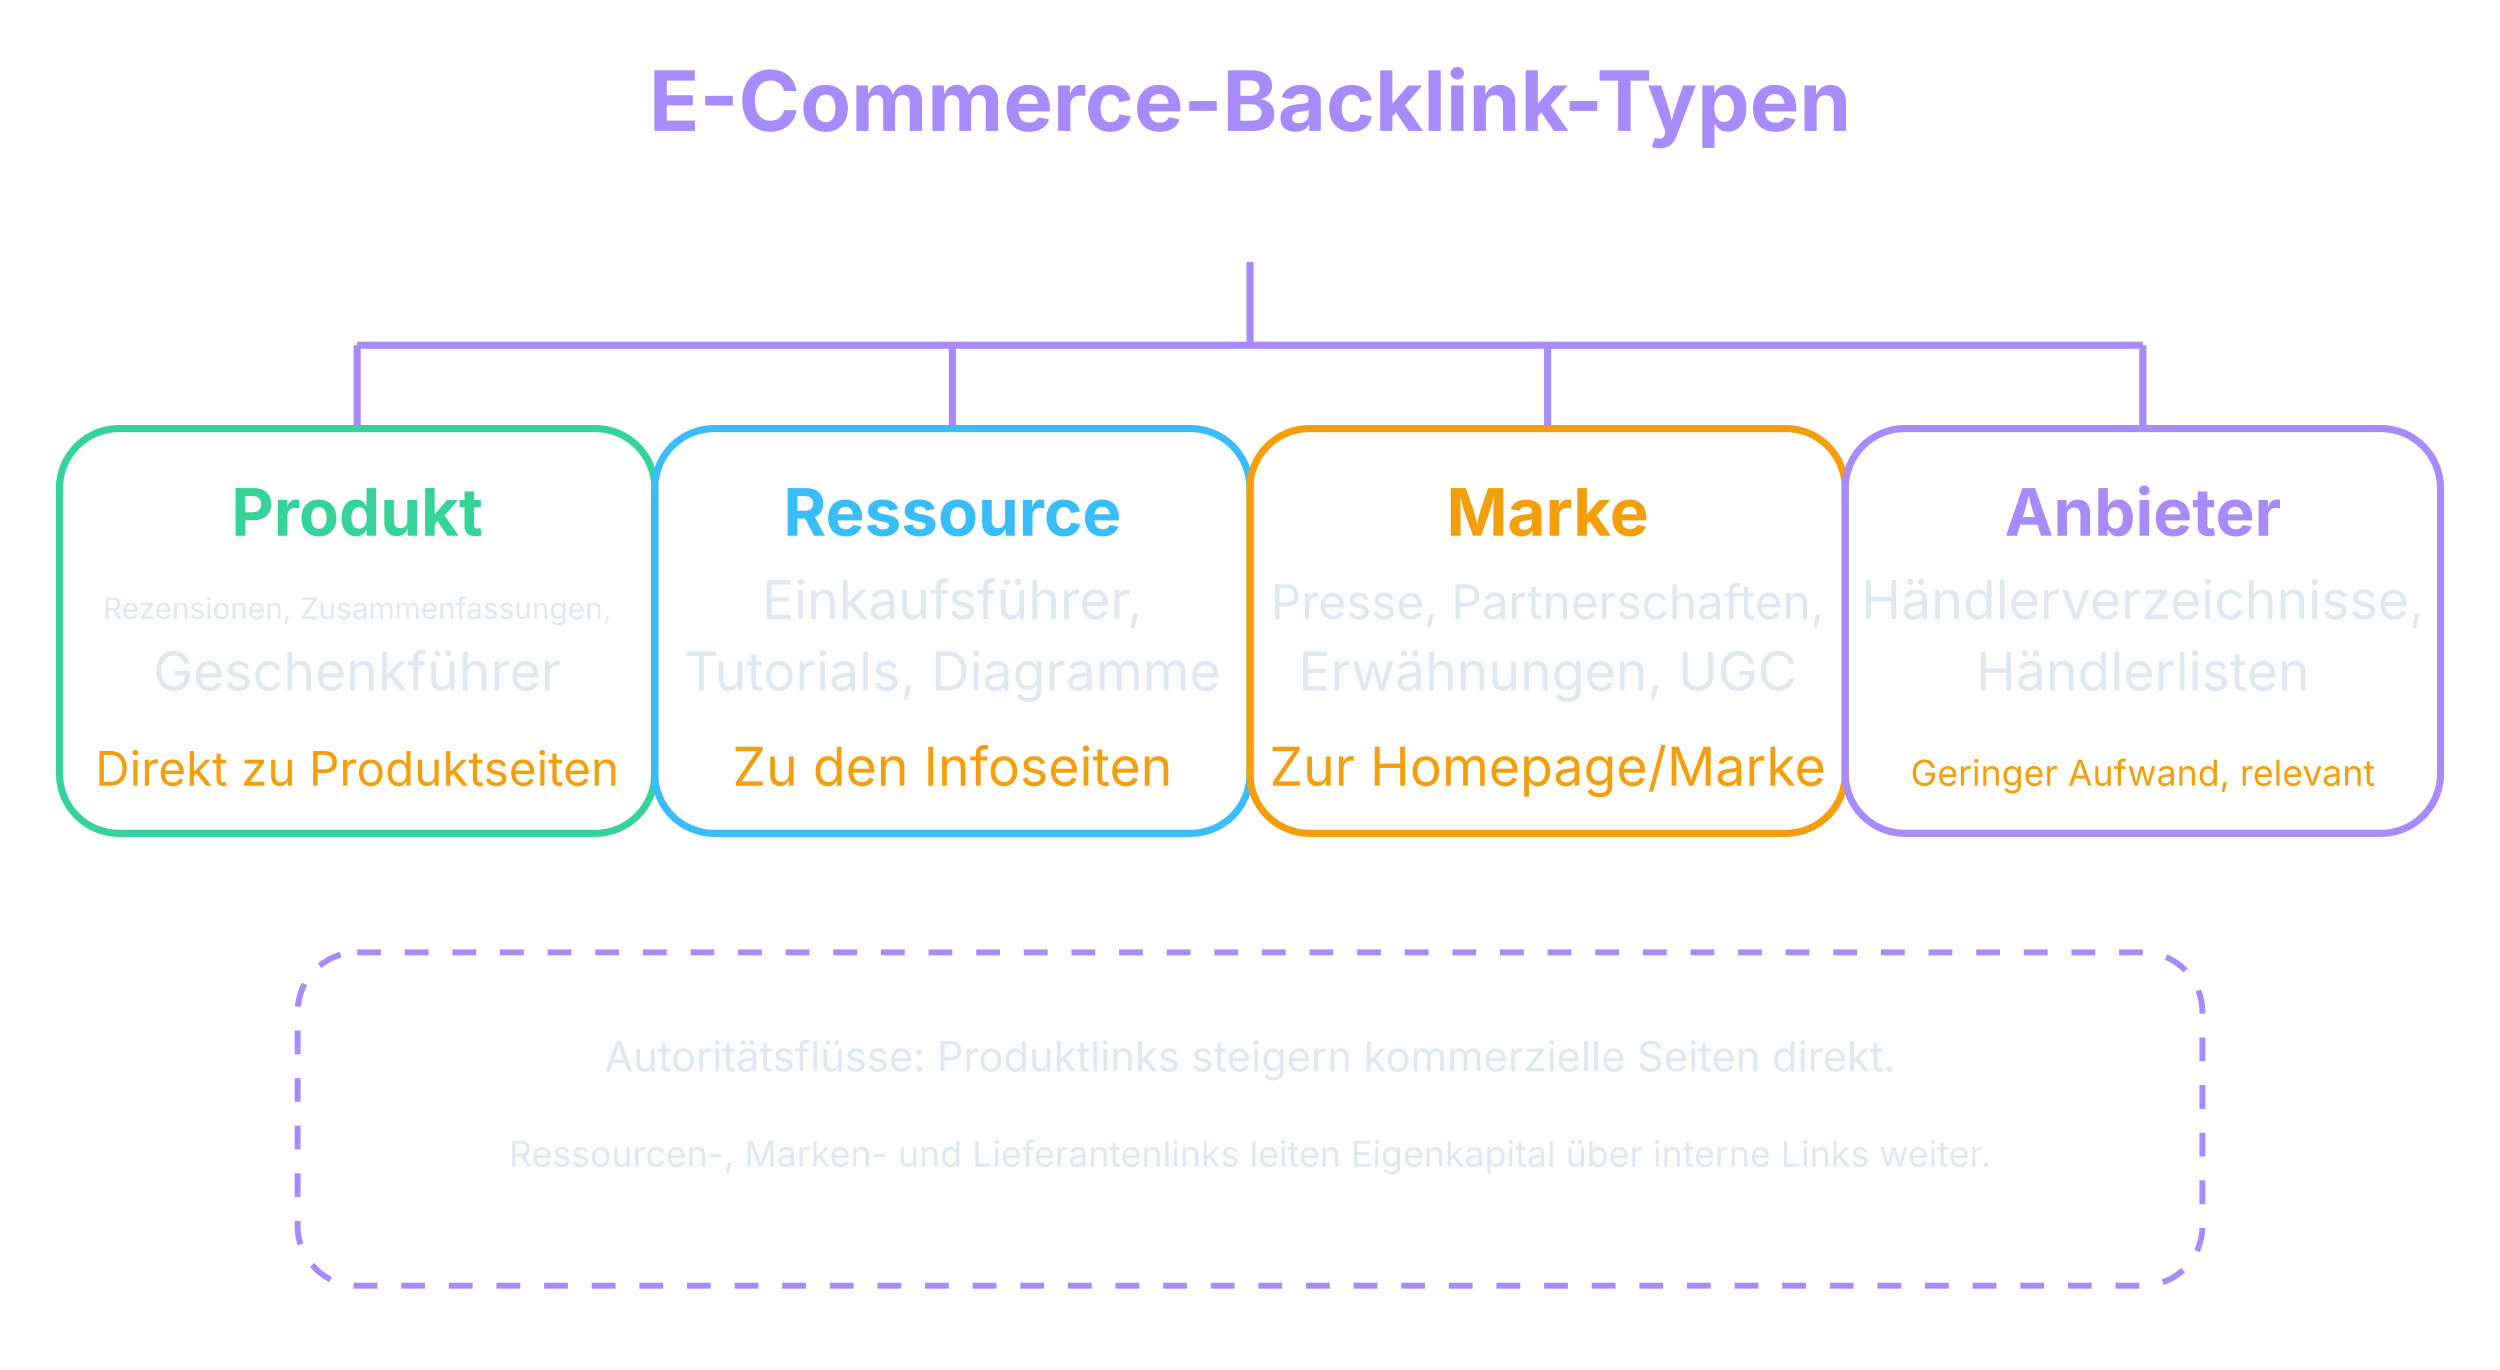
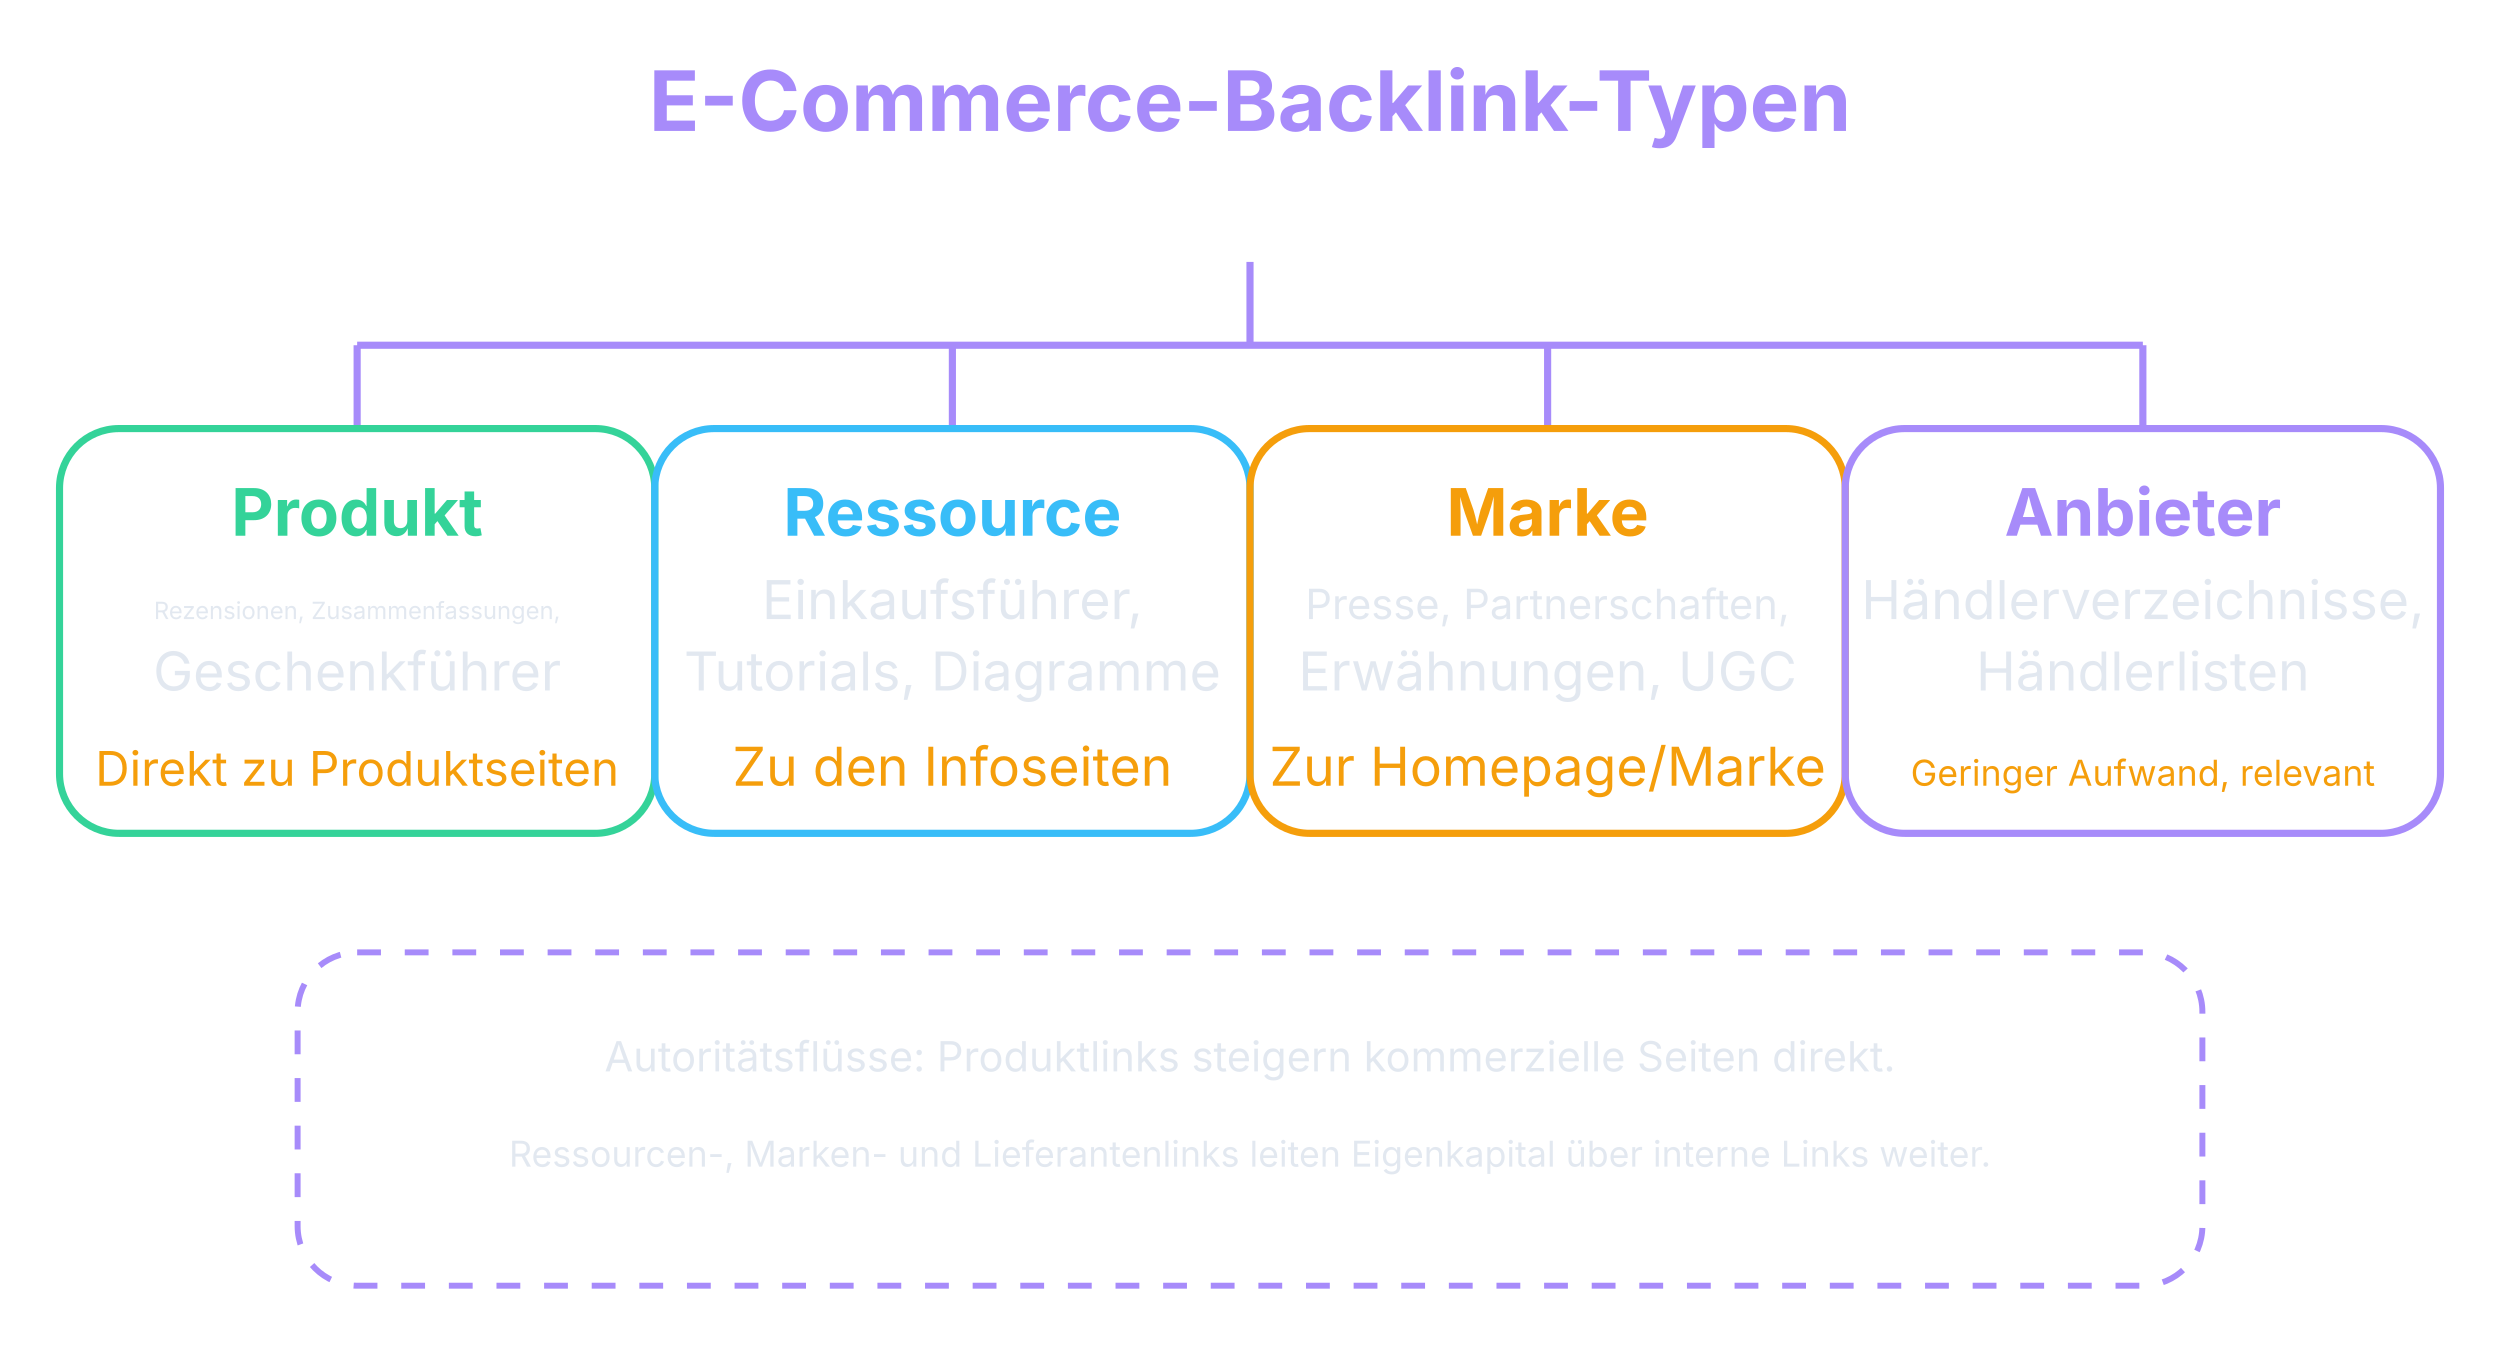
<svg xmlns="http://www.w3.org/2000/svg" viewBox="0 0 420 230" fill="none">
  <text x="210" y="22" text-anchor="middle" font-family="Inter, -apple-system, BlinkMacSystemFont, 'Segoe UI', Roboto, sans-serif" font-size="14" font-weight="bold" fill="#a78bfa">E-Commerce-Backlink-Typen</text>
  <line x1="210" y1="44" x2="210" y2="58" stroke="#a78bfa" stroke-width="1.2" />
  <line x1="60" y1="58" x2="360" y2="58" stroke="#a78bfa" stroke-width="1.2" />
  <line x1="60" y1="58" x2="60" y2="72" stroke="#a78bfa" stroke-width="1.2" />
  <line x1="160" y1="58" x2="160" y2="72" stroke="#a78bfa" stroke-width="1.2" />
  <line x1="260" y1="58" x2="260" y2="72" stroke="#a78bfa" stroke-width="1.2" />
  <line x1="360" y1="58" x2="360" y2="72" stroke="#a78bfa" stroke-width="1.2" />
  <rect x="10" y="72" rx="10" width="100" height="68" stroke="#34d399" stroke-width="1.2" fill="none" />
  <text x="60" y="90" text-anchor="middle" font-family="Inter, -apple-system, BlinkMacSystemFont, 'Segoe UI', Roboto, sans-serif" font-size="11" font-weight="bold" fill="#34d399">Produkt</text>
-   <text x="60" y="104" text-anchor="middle" font-family="Inter, -apple-system, BlinkMacSystemFont, 'Segoe UI', Roboto, sans-serif" font-size="5" fill="#e2e8f0">Rezensionen, Zusammenfassungen,</text>
+   <text x="60" y="104" text-anchor="middle" font-family="Inter, -apple-system, BlinkMacSystemFont, 'Segoe UI', Roboto, sans-serif" font-size="4" fill="#e2e8f0">Rezensionen, Zusammenfassungen,</text>
  <text x="60" y="116" text-anchor="middle" font-family="Inter, -apple-system, BlinkMacSystemFont, 'Segoe UI', Roboto, sans-serif" font-size="9" fill="#e2e8f0">Geschenkführer</text>
  <text x="60" y="132" text-anchor="middle" font-family="Inter, -apple-system, BlinkMacSystemFont, 'Segoe UI', Roboto, sans-serif" font-size="8" fill="#f59e0b">Direkt zu Produktseiten</text>
  <rect x="110" y="72" rx="10" width="100" height="68" stroke="#38bdf8" stroke-width="1.2" fill="none" />
  <text x="160" y="90" text-anchor="middle" font-family="Inter, -apple-system, BlinkMacSystemFont, 'Segoe UI', Roboto, sans-serif" font-size="11" font-weight="bold" fill="#38bdf8">Ressource</text>
  <text x="160" y="104" text-anchor="middle" font-family="Inter, -apple-system, BlinkMacSystemFont, 'Segoe UI', Roboto, sans-serif" font-size="9" fill="#e2e8f0">Einkaufsführer,</text>
  <text x="160" y="116" text-anchor="middle" font-family="Inter, -apple-system, BlinkMacSystemFont, 'Segoe UI', Roboto, sans-serif" font-size="9" fill="#e2e8f0">Tutorials, Diagramme</text>
  <text x="160" y="132" text-anchor="middle" font-family="Inter, -apple-system, BlinkMacSystemFont, 'Segoe UI', Roboto, sans-serif" font-size="9" fill="#f59e0b">Zu den Infoseiten</text>
  <rect x="210" y="72" rx="10" width="100" height="68" stroke="#f59e0b" stroke-width="1.2" fill="none" />
  <text x="260" y="90" text-anchor="middle" font-family="Inter, -apple-system, BlinkMacSystemFont, 'Segoe UI', Roboto, sans-serif" font-size="11" font-weight="bold" fill="#f59e0b">Marke</text>
-   <text x="260" y="104" text-anchor="middle" font-family="Inter, -apple-system, BlinkMacSystemFont, 'Segoe UI', Roboto, sans-serif" font-size="8" fill="#e2e8f0">Presse, Partnerschaften,</text>
+   <text x="260" y="104" text-anchor="middle" font-family="Inter, -apple-system, BlinkMacSystemFont, 'Segoe UI', Roboto, sans-serif" font-size="7" fill="#e2e8f0">Presse, Partnerschaften,</text>
  <text x="260" y="116" text-anchor="middle" font-family="Inter, -apple-system, BlinkMacSystemFont, 'Segoe UI', Roboto, sans-serif" font-size="9" fill="#e2e8f0">Erwähnungen, UGC</text>
  <text x="260" y="132" text-anchor="middle" font-family="Inter, -apple-system, BlinkMacSystemFont, 'Segoe UI', Roboto, sans-serif" font-size="9" fill="#f59e0b">Zur Homepage/Marke</text>
  <rect x="310" y="72" rx="10" width="100" height="68" stroke="#a78bfa" stroke-width="1.2" fill="none" />
  <text x="360" y="90" text-anchor="middle" font-family="Inter, -apple-system, BlinkMacSystemFont, 'Segoe UI', Roboto, sans-serif" font-size="11" font-weight="bold" fill="#a78bfa">Anbieter</text>
  <text x="360" y="104" text-anchor="middle" font-family="Inter, -apple-system, BlinkMacSystemFont, 'Segoe UI', Roboto, sans-serif" font-size="9" fill="#e2e8f0">Händlerverzeichnisse,</text>
  <text x="360" y="116" text-anchor="middle" font-family="Inter, -apple-system, BlinkMacSystemFont, 'Segoe UI', Roboto, sans-serif" font-size="9" fill="#e2e8f0">Händlerlisten</text>
  <text x="360" y="132" text-anchor="middle" font-family="Inter, -apple-system, BlinkMacSystemFont, 'Segoe UI', Roboto, sans-serif" font-size="6" fill="#f59e0b">Geringer Aufwand, relevant</text>
  <rect x="50" y="160" rx="10" width="320" height="56" stroke="#a78bfa" stroke-width="1" stroke-dasharray="4" fill="none" />
  <text x="210" y="180" text-anchor="middle" font-family="Inter, -apple-system, BlinkMacSystemFont, 'Segoe UI', Roboto, sans-serif" font-size="7" fill="#e2e8f0">Autoritätsflüsse: Produktlinks steigern kommerzielle Seiten direkt.</text>
  <text x="210" y="196" text-anchor="middle" font-family="Inter, -apple-system, BlinkMacSystemFont, 'Segoe UI', Roboto, sans-serif" font-size="6" fill="#e2e8f0">Ressourcen-, Marken- und Lieferantenlinks leiten Eigenkapital über interne Links weiter.</text>
</svg>
